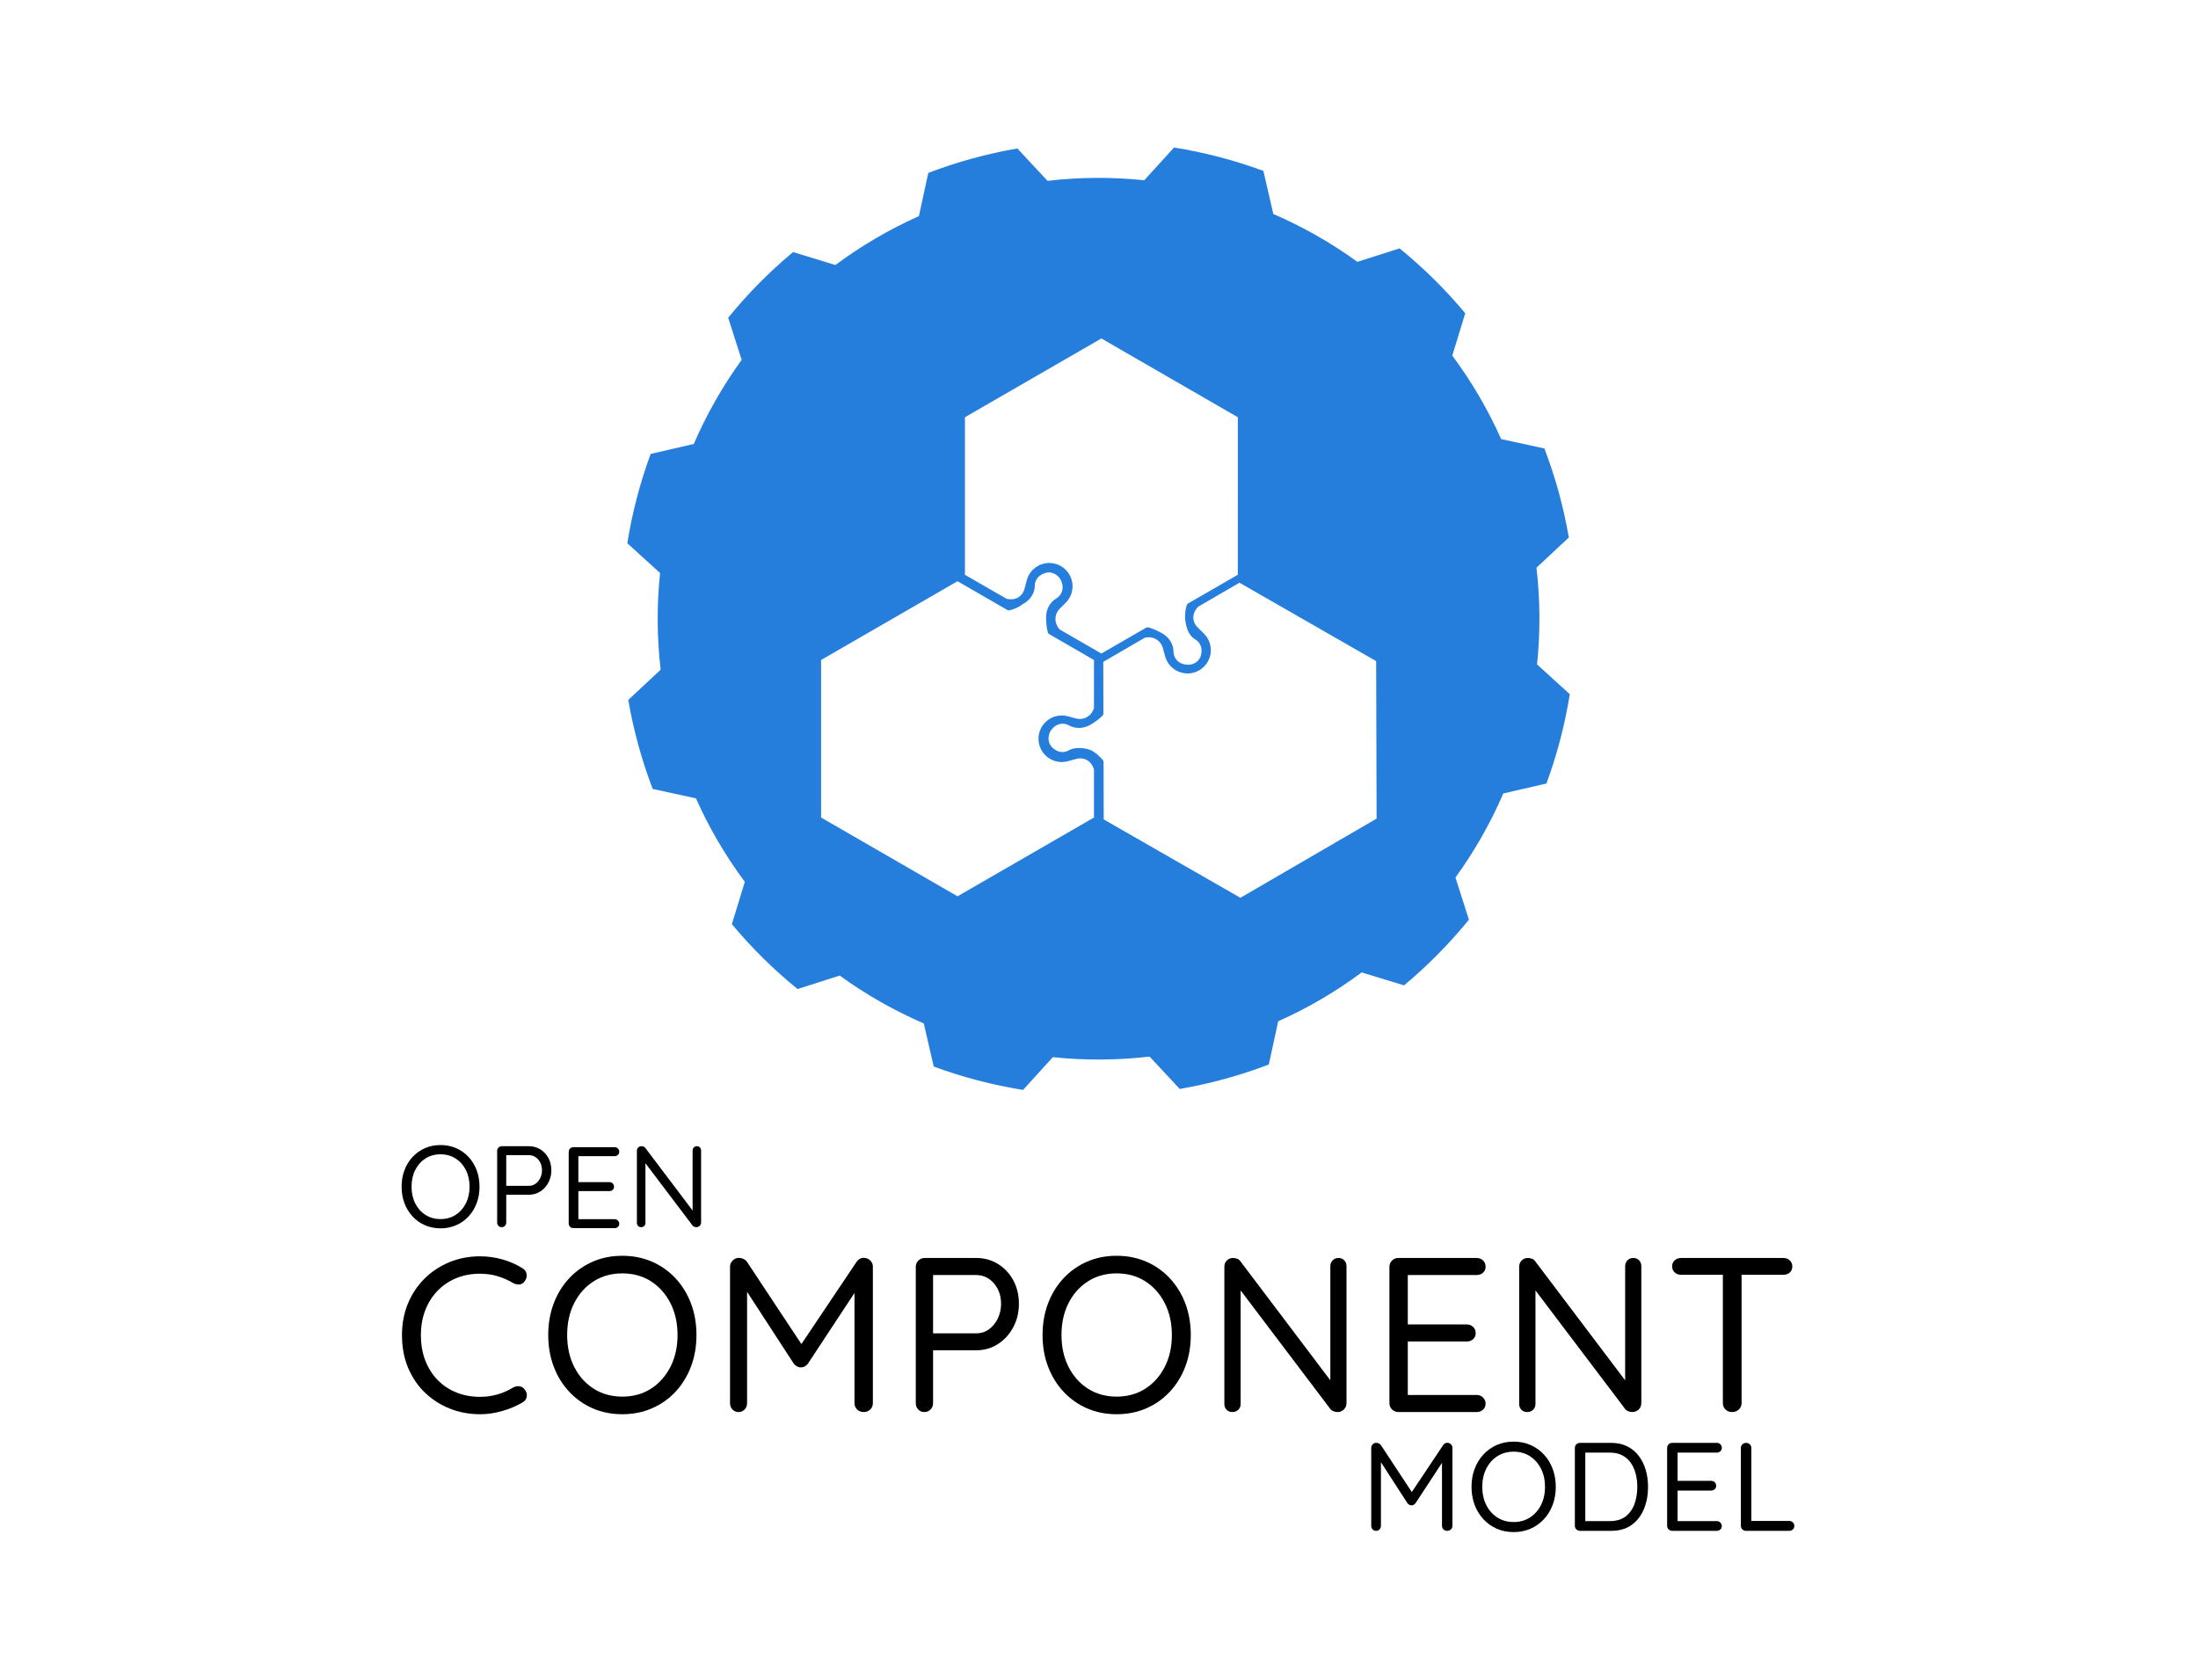
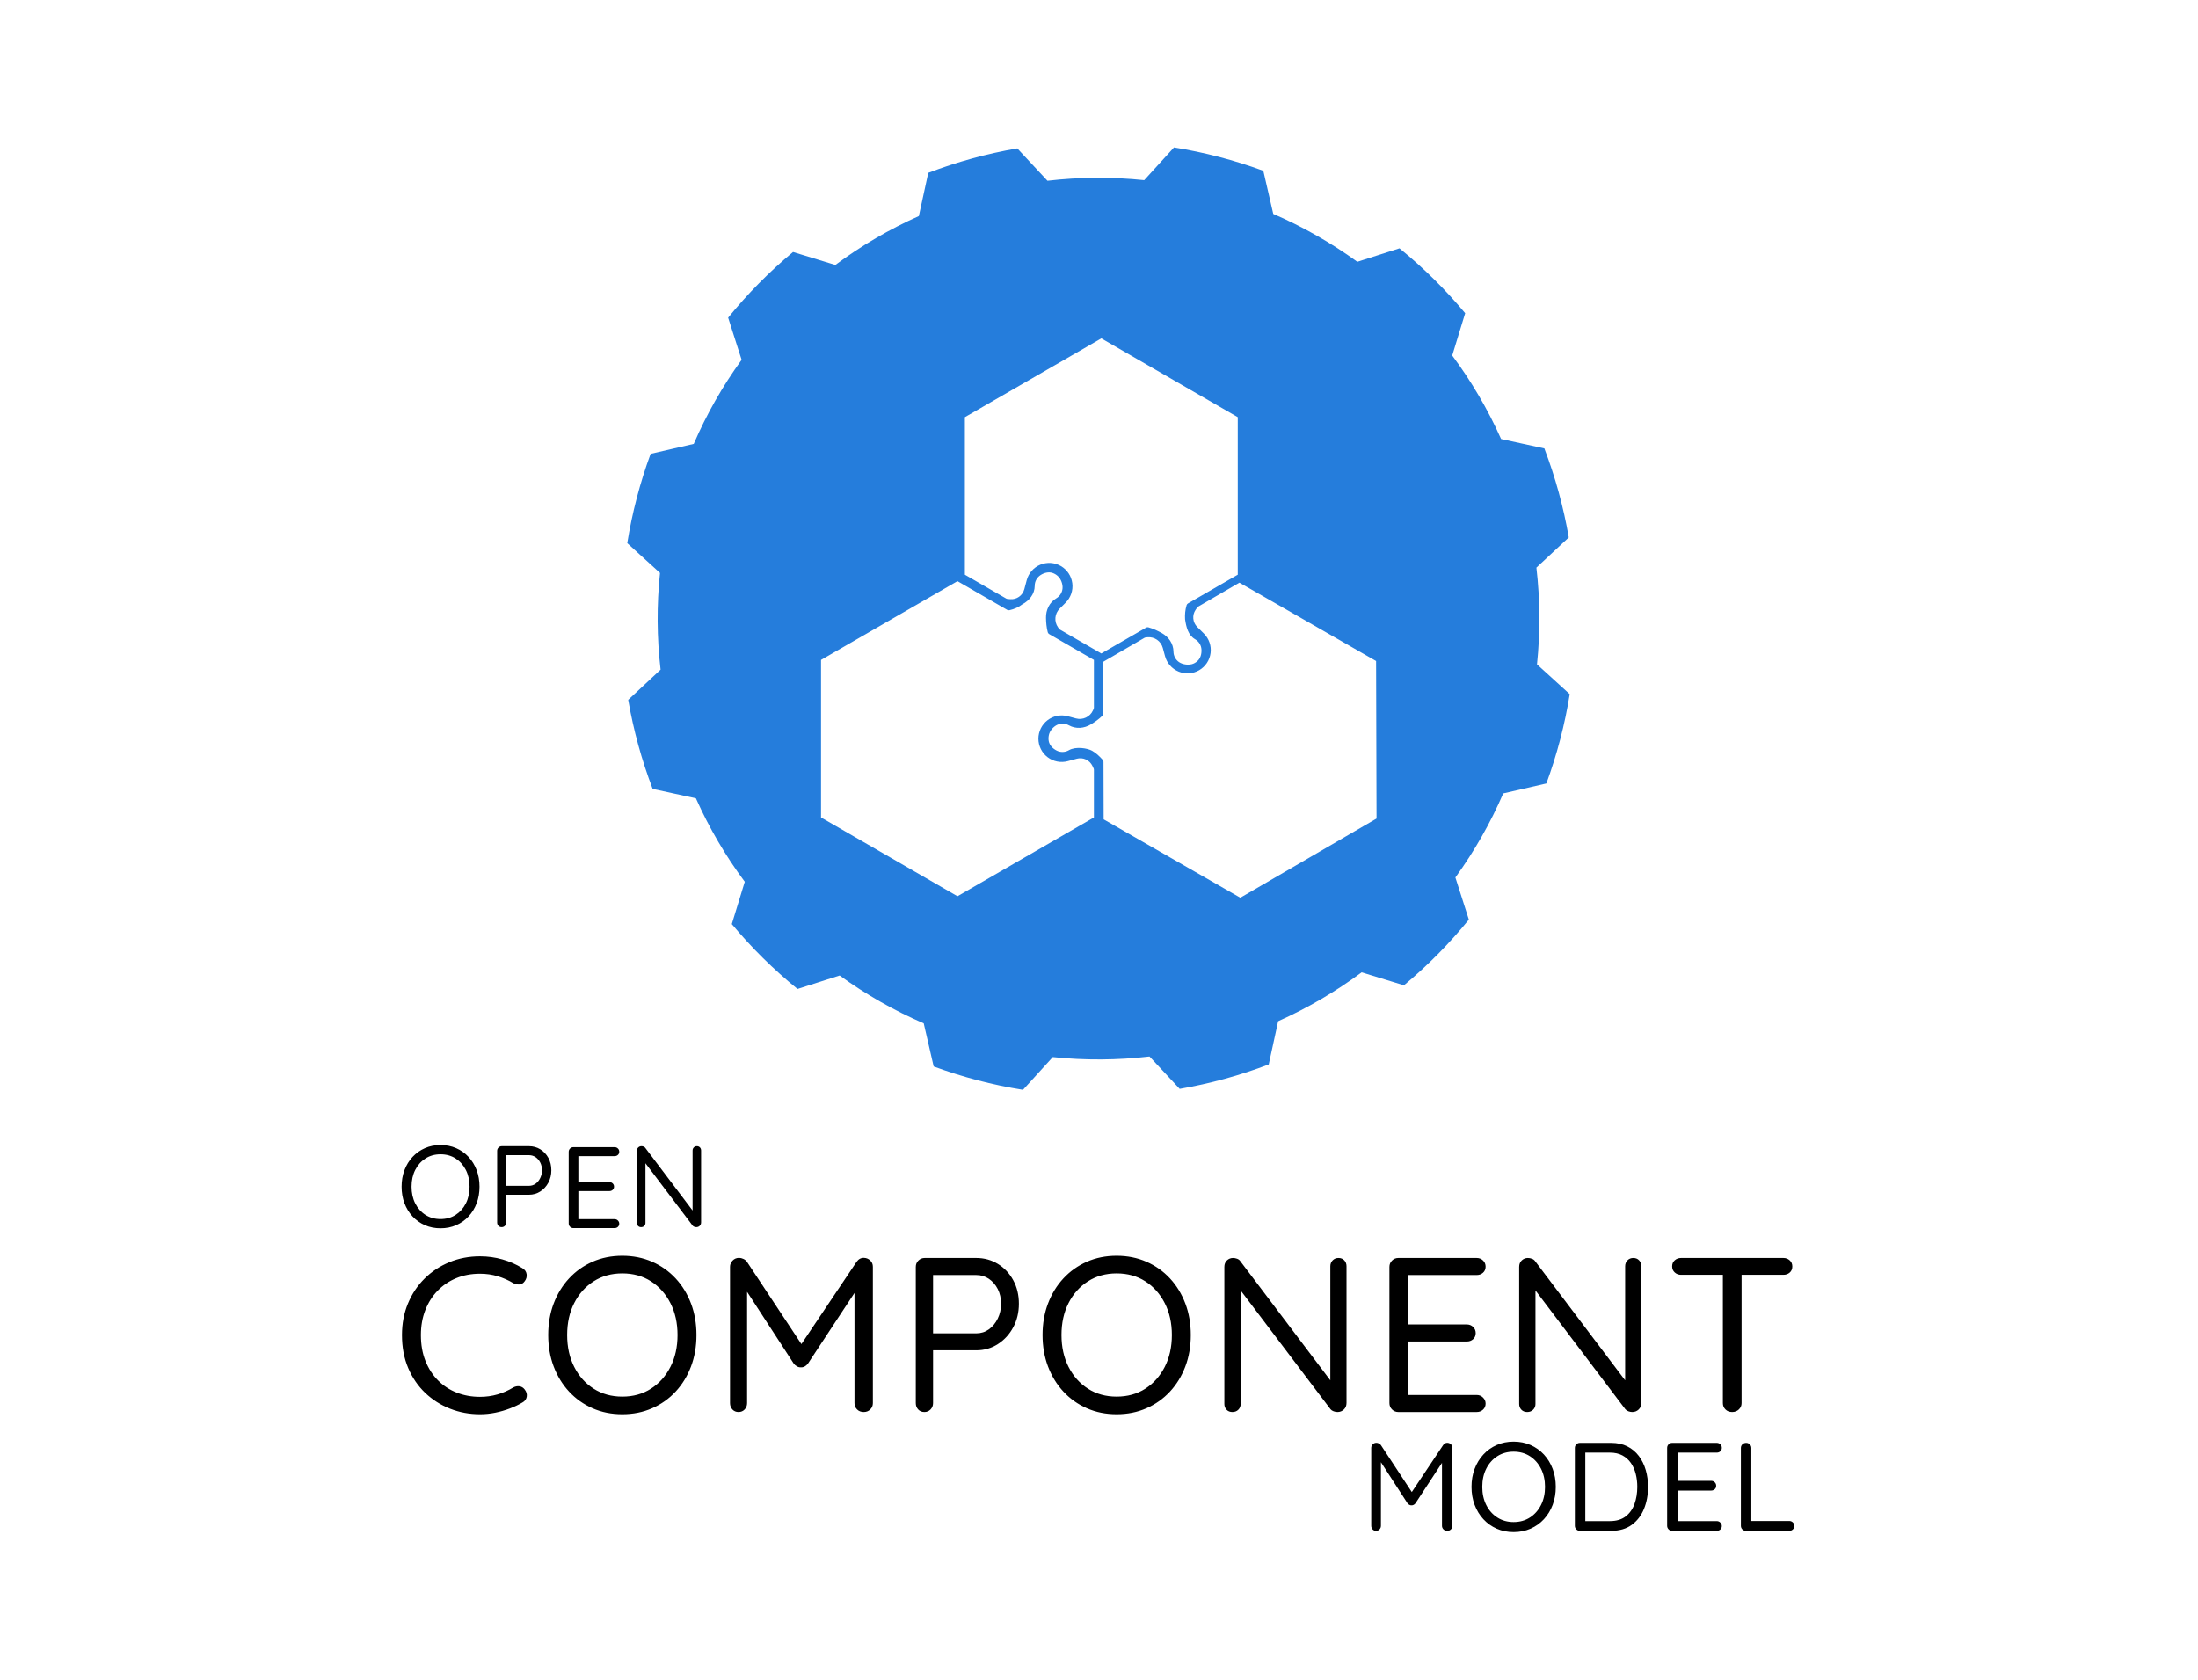
- <svg xmlns="http://www.w3.org/2000/svg" width="100%" height="100%" viewBox="0 0 2244 1715" version="1.1" xml:space="preserve" style="fill-rule:evenodd;clip-rule:evenodd;stroke-linejoin:round;stroke-miterlimit:2;">
-   <g transform="matrix(1,0,0,1,-15497,-3901)">
-     <g transform="matrix(1,0,0,1,6029,1960.128)">
-       <g id="stacked-transparent-no-shadow" transform="matrix(1,0,0,1,9475.986,-4385.174)">
-         <rect x="-7.986" y="6326.045" width="2243.083" height="1714.924" style="fill:none;" />
-         <g id="Open-Component-Model">
-           <g id="Model" transform="matrix(0.625012,0,0,0.675228,1360.72,7527.602)">
-             <path d="M65.802,431.527L65.802,527.608C65.802,529.762 65.052,531.583 63.554,533.071C62.055,534.559 60.147,535.303 57.831,535.303C55.515,535.303 53.625,534.559 52.16,533.071C50.695,531.583 49.963,529.762 49.963,527.608L49.963,409.903C49.963,407.877 50.763,406.088 52.364,404.536C53.965,402.984 55.958,402.208 58.342,402.208C59.636,402.208 60.982,402.509 62.378,403.111C63.775,403.713 64.882,404.552 65.699,405.628L116.237,476.637L167.475,405.628C169.314,403.222 171.63,402.082 174.423,402.208C176.603,402.272 178.511,403.016 180.146,404.441C181.781,405.866 182.598,407.687 182.598,409.903L182.598,527.608C182.598,529.762 181.798,531.583 180.197,533.071C178.596,534.559 176.569,535.303 174.117,535.303C171.596,535.303 169.536,534.559 167.935,533.071C166.334,531.583 165.533,529.762 165.533,527.608L165.533,432.504L122.309,493.503C121.56,494.453 120.606,495.245 119.448,495.878C118.29,496.512 117.064,496.797 115.77,496.733C114.543,496.797 113.317,496.512 112.091,495.878C110.865,495.245 109.877,494.453 109.128,493.503L65.802,431.527Z" style="fill-rule:nonzero;" />
-             <path d="M351.407,468.803C351.407,478.62 349.721,487.677 346.349,495.973C342.976,504.27 338.208,511.506 332.043,517.681C325.878,523.856 318.588,528.653 310.175,532.073C301.762,535.493 292.549,537.203 282.534,537.203C272.52,537.203 263.324,535.493 254.945,532.073C246.566,528.653 239.293,523.856 233.128,517.681C226.963,511.506 222.195,504.27 218.823,495.973C215.45,487.677 213.764,478.62 213.764,468.803C213.764,458.987 215.45,449.93 218.823,441.633C222.195,433.337 226.963,426.101 233.128,419.926C239.293,413.751 246.566,408.953 254.945,405.533C263.324,402.113 272.52,400.403 282.534,400.403C292.549,400.403 301.762,402.113 310.175,405.533C318.588,408.953 325.878,413.751 332.043,419.926C338.208,426.101 342.976,433.337 346.349,441.633C349.721,449.93 351.407,458.987 351.407,468.803ZM333.831,468.803C333.831,458.48 331.634,449.313 327.24,441.301C322.846,433.289 316.817,427.003 309.153,422.443C301.49,417.883 292.617,415.603 282.534,415.603C272.52,415.603 263.664,417.883 255.967,422.443C248.269,427.003 242.24,433.273 237.88,441.253C233.52,449.233 231.34,458.417 231.34,468.803C231.34,479.127 233.52,488.294 237.88,496.306C242.24,504.318 248.269,510.603 255.967,515.163C263.664,519.723 272.52,522.003 282.534,522.003C292.617,522.003 301.49,519.723 309.153,515.163C316.817,510.603 322.846,504.318 327.24,496.306C331.634,488.294 333.831,479.127 333.831,468.803Z" style="fill-rule:nonzero;" />
-             <path d="M441.84,402.303C451.854,402.303 460.642,404.061 468.203,407.576C475.765,411.091 482.066,415.952 487.107,422.158C492.148,428.365 495.912,435.474 498.399,443.486C500.885,451.498 502.128,459.937 502.128,468.803C502.128,481.027 499.897,492.173 495.435,502.243C490.973,512.313 484.297,520.341 475.407,526.326C466.517,532.311 455.328,535.303 441.84,535.303L390.85,535.303C388.534,535.303 386.575,534.559 384.974,533.071C383.373,531.583 382.573,529.762 382.573,527.608L382.573,409.998C382.573,407.845 383.373,406.024 384.974,404.536C386.575,403.048 388.534,402.303 390.85,402.303L441.84,402.303ZM399.638,417.028L399.638,520.578L439.796,520.578C450.355,520.578 458.922,518.235 465.495,513.548C472.069,508.862 476.889,502.592 479.954,494.738C483.02,486.885 484.553,478.24 484.553,468.803C484.553,461.963 483.701,455.424 481.998,449.186C480.295,442.948 477.638,437.422 474.028,432.608C470.417,427.795 465.785,423.995 460.131,421.208C454.477,418.422 447.698,417.028 439.796,417.028L399.638,417.028Z" style="fill-rule:nonzero;" />
-             <path d="M550.359,520.578L614.327,520.578C616.643,520.578 618.602,521.323 620.202,522.811C621.803,524.299 622.604,526.025 622.604,527.988C622.604,530.142 621.803,531.899 620.202,533.261C618.602,534.623 616.643,535.303 614.327,535.303L541.572,535.303C539.255,535.303 537.297,534.559 535.696,533.071C534.095,531.583 533.295,529.762 533.295,527.608L533.295,409.998C533.295,407.845 534.095,406.024 535.696,404.536C537.297,403.048 539.255,402.303 541.572,402.303L614.327,402.303C616.643,402.303 618.602,403.016 620.202,404.441C621.803,405.866 622.604,407.655 622.604,409.808C622.604,411.962 621.803,413.703 620.202,415.033C618.602,416.363 616.643,417.028 614.327,417.028L550.359,417.028L550.359,459.683L605.13,459.683C607.446,459.683 609.405,460.396 611.006,461.821C612.607,463.246 613.407,465.035 613.407,467.188C613.407,469.342 612.607,471.083 611.006,472.413C609.405,473.743 607.446,474.408 605.13,474.408L550.359,474.408L550.359,520.578Z" style="fill-rule:nonzero;" />
-             <path d="M670.835,520.388L732.758,520.388C735.075,520.388 737.033,521.101 738.634,522.526C740.235,523.951 741.035,525.74 741.035,527.893C741.035,530.047 740.235,531.82 738.634,533.213C737.033,534.607 735.075,535.303 732.758,535.303L662.047,535.303C659.663,535.303 657.687,534.559 656.12,533.071C654.553,531.583 653.77,529.762 653.77,527.608L653.77,409.998C653.77,407.845 654.587,406.024 656.222,404.536C657.857,403.048 659.935,402.303 662.456,402.303C664.704,402.303 666.662,403.048 668.331,404.536C670,406.024 670.835,407.845 670.835,409.998L670.835,520.388Z" style="fill-rule:nonzero;" />
-           </g>
-           <g id="Component" transform="matrix(1.182628,0,0,1.182628,354.3547,7134.689)">
-             <path d="M144.466,411.043C146.619,412.247 147.87,413.973 148.218,416.221C148.567,418.469 147.981,420.575 146.461,422.538C145.321,424.122 143.864,424.993 142.091,425.151C140.317,425.309 138.544,424.945 136.771,424.058C132.591,421.525 128.094,419.53 123.281,418.073C118.467,416.617 113.369,415.888 107.986,415.888C100.512,415.888 93.672,417.171 87.466,419.736C81.259,422.301 75.876,425.943 71.316,430.661C66.756,435.379 63.225,440.968 60.723,447.428C58.222,453.888 56.971,461.013 56.971,468.803C56.971,477.163 58.285,484.637 60.913,491.223C63.542,497.81 67.167,503.415 71.791,508.038C76.414,512.662 81.813,516.177 87.988,518.583C94.163,520.99 100.829,522.193 107.986,522.193C113.242,522.193 118.277,521.497 123.091,520.103C127.904,518.71 132.432,516.715 136.676,514.118C138.449,513.168 140.238,512.82 142.043,513.073C143.848,513.327 145.352,514.245 146.556,515.828C148.139,517.855 148.725,519.961 148.313,522.146C147.902,524.331 146.682,525.962 144.656,527.038C141.489,528.938 137.879,530.664 133.826,532.216C129.772,533.768 125.561,534.987 121.191,535.873C116.821,536.76 112.419,537.203 107.986,537.203C98.866,537.203 90.268,535.62 82.193,532.453C74.118,529.287 66.962,524.743 60.723,518.821C54.485,512.899 49.577,505.727 45.998,497.303C42.42,488.88 40.631,479.38 40.631,468.803C40.631,458.987 42.341,449.946 45.761,441.681C49.181,433.416 53.947,426.243 60.058,420.163C66.17,414.083 73.311,409.349 81.481,405.961C89.651,402.573 98.486,400.878 107.986,400.878C114.636,400.878 121.08,401.765 127.318,403.538C133.557,405.312 139.272,407.813 144.466,411.043Z" style="fill-rule:nonzero;" />
-             <path d="M294.851,468.803C294.851,478.62 293.283,487.677 290.148,495.973C287.013,504.27 282.58,511.506 276.848,517.681C271.117,523.856 264.34,528.653 256.518,532.073C248.697,535.493 240.131,537.203 230.821,537.203C221.511,537.203 212.961,535.493 205.171,532.073C197.381,528.653 190.62,523.856 184.888,517.681C179.157,511.506 174.723,504.27 171.588,495.973C168.453,487.677 166.886,478.62 166.886,468.803C166.886,458.987 168.453,449.93 171.588,441.633C174.723,433.337 179.157,426.101 184.888,419.926C190.62,413.751 197.381,408.953 205.171,405.533C212.961,402.113 221.511,400.403 230.821,400.403C240.131,400.403 248.697,402.113 256.518,405.533C264.34,408.953 271.117,413.751 276.848,419.926C282.58,426.101 287.013,433.337 290.148,441.633C293.283,449.93 294.851,458.987 294.851,468.803ZM278.511,468.803C278.511,458.48 276.468,449.313 272.383,441.301C268.298,433.289 262.693,427.003 255.568,422.443C248.443,417.883 240.194,415.603 230.821,415.603C221.511,415.603 213.277,417.883 206.121,422.443C198.964,427.003 193.359,433.273 189.306,441.253C185.252,449.233 183.226,458.417 183.226,468.803C183.226,479.127 185.252,488.294 189.306,496.306C193.359,504.318 198.964,510.603 206.121,515.163C213.277,519.723 221.511,522.003 230.821,522.003C240.194,522.003 248.443,519.723 255.568,515.163C262.693,510.603 268.298,504.318 272.383,496.306C276.468,488.294 278.511,479.127 278.511,468.803Z" style="fill-rule:nonzero;" />
-             <path d="M338.551,431.527L338.551,527.608C338.551,529.762 337.854,531.583 336.461,533.071C335.067,534.559 333.294,535.303 331.141,535.303C328.987,535.303 327.23,534.559 325.868,533.071C324.507,531.583 323.826,529.762 323.826,527.608L323.826,409.903C323.826,407.877 324.57,406.088 326.058,404.536C327.547,402.984 329.399,402.208 331.616,402.208C332.819,402.208 334.07,402.509 335.368,403.111C336.667,403.713 337.696,404.552 338.456,405.628L385.44,476.637L433.076,405.628C434.786,403.222 436.939,402.082 439.536,402.208C441.562,402.272 443.336,403.016 444.856,404.441C446.376,405.866 447.136,407.687 447.136,409.903L447.136,527.608C447.136,529.762 446.392,531.583 444.903,533.071C443.415,534.559 441.531,535.303 439.251,535.303C436.907,535.303 434.992,534.559 433.503,533.071C432.015,531.583 431.271,529.762 431.271,527.608L431.271,432.504L391.086,493.503C390.389,494.453 389.502,495.245 388.426,495.878C387.349,496.512 386.209,496.797 385.006,496.733C383.866,496.797 382.726,496.512 381.586,495.878C380.446,495.245 379.527,494.453 378.831,493.503L338.551,431.527Z" style="fill-rule:nonzero;" />
-             <path d="M499.101,482.008L499.101,527.608C499.101,529.762 498.388,531.583 496.963,533.071C495.538,534.559 493.749,535.303 491.596,535.303C489.379,535.303 487.59,534.559 486.228,533.071C484.867,531.583 484.186,529.762 484.186,527.608L484.186,409.998C484.186,407.845 484.93,406.024 486.418,404.536C487.907,403.048 489.727,402.303 491.881,402.303L536.341,402.303C543.244,402.303 549.482,404.013 555.056,407.433C560.629,410.853 565.047,415.54 568.308,421.493C571.57,427.447 573.201,434.223 573.201,441.823C573.201,449.297 571.57,456.073 568.308,462.153C565.047,468.233 560.629,473.063 555.056,476.641C549.482,480.219 543.244,482.008 536.341,482.008L499.101,482.008ZM499.101,417.028L499.101,467.378L536.341,467.378C540.457,467.378 544.115,466.223 547.313,463.911C550.512,461.599 553.061,458.496 554.961,454.601C556.861,450.706 557.811,446.447 557.811,441.823C557.811,437.073 556.861,432.846 554.961,429.141C553.061,425.436 550.512,422.491 547.313,420.306C544.115,418.121 540.457,417.028 536.341,417.028L499.101,417.028Z" style="fill-rule:nonzero;" />
-             <path d="M721.591,468.803C721.591,478.62 720.023,487.677 716.888,495.973C713.753,504.27 709.32,511.506 703.588,517.681C697.857,523.856 691.08,528.653 683.258,532.073C675.437,535.493 666.871,537.203 657.561,537.203C648.251,537.203 639.701,535.493 631.911,532.073C624.121,528.653 617.36,523.856 611.628,517.681C605.897,511.506 601.463,504.27 598.328,495.973C595.193,487.677 593.626,478.62 593.626,468.803C593.626,458.987 595.193,449.93 598.328,441.633C601.463,433.337 605.897,426.101 611.628,419.926C617.36,413.751 624.121,408.953 631.911,405.533C639.701,402.113 648.251,400.403 657.561,400.403C666.871,400.403 675.437,402.113 683.258,405.533C691.08,408.953 697.857,413.751 703.588,419.926C709.32,426.101 713.753,433.337 716.888,441.633C720.023,449.93 721.591,458.987 721.591,468.803ZM705.251,468.803C705.251,458.48 703.208,449.313 699.123,441.301C695.038,433.289 689.433,427.003 682.308,422.443C675.183,417.883 666.934,415.603 657.561,415.603C648.251,415.603 640.017,417.883 632.861,422.443C625.704,427.003 620.099,433.273 616.046,441.253C611.992,449.233 609.966,458.417 609.966,468.803C609.966,479.127 611.992,488.294 616.046,496.306C620.099,504.318 625.704,510.603 632.861,515.163C640.017,519.723 648.251,522.003 657.561,522.003C666.934,522.003 675.183,519.723 682.308,515.163C689.433,510.603 695.038,504.318 699.123,496.306C703.208,488.294 705.251,479.127 705.251,468.803Z" style="fill-rule:nonzero;" />
-             <path d="M764.626,430.317L764.626,528.368C764.626,530.332 763.961,531.978 762.631,533.308C761.301,534.638 759.591,535.303 757.501,535.303C755.411,535.303 753.732,534.638 752.466,533.308C751.199,531.978 750.566,530.332 750.566,528.368L750.566,409.998C750.566,407.655 751.31,405.787 752.798,404.393C754.287,403 756.044,402.303 758.071,402.303C759.211,402.303 760.382,402.525 761.586,402.968C762.789,403.412 763.707,404.108 764.341,405.058L842.051,507.934L842.051,409.428C842.051,407.402 842.716,405.708 844.046,404.346C845.376,402.984 847.054,402.303 849.081,402.303C851.171,402.303 852.849,402.984 854.116,404.346C855.382,405.708 856.016,407.402 856.016,409.428L856.016,527.418C856.016,529.762 855.256,531.662 853.736,533.118C852.216,534.575 850.379,535.303 848.226,535.303C847.149,535.303 846.041,535.098 844.901,534.686C843.761,534.274 842.874,533.688 842.241,532.928L764.626,430.317Z" style="fill-rule:nonzero;" />
-             <path d="M908.931,520.578L968.401,520.578C970.554,520.578 972.375,521.323 973.863,522.811C975.352,524.299 976.096,526.025 976.096,527.988C976.096,530.142 975.352,531.899 973.863,533.261C972.375,534.623 970.554,535.303 968.401,535.303L900.761,535.303C898.607,535.303 896.787,534.559 895.298,533.071C893.81,531.583 893.066,529.762 893.066,527.608L893.066,409.998C893.066,407.845 893.81,406.024 895.298,404.536C896.787,403.048 898.607,402.303 900.761,402.303L968.401,402.303C970.554,402.303 972.375,403.016 973.863,404.441C975.352,405.866 976.096,407.655 976.096,409.808C976.096,411.962 975.352,413.703 973.863,415.033C972.375,416.363 970.554,417.028 968.401,417.028L908.931,417.028L908.931,459.683L959.851,459.683C962.004,459.683 963.825,460.396 965.313,461.821C966.802,463.246 967.546,465.035 967.546,467.188C967.546,469.342 966.802,471.083 965.313,472.413C963.825,473.743 962.004,474.408 959.851,474.408L908.931,474.408L908.931,520.578Z" style="fill-rule:nonzero;" />
-             <path d="M1019.131,430.317L1019.131,528.368C1019.131,530.332 1018.466,531.978 1017.136,533.308C1015.806,534.638 1014.096,535.303 1012.006,535.303C1009.916,535.303 1008.237,534.638 1006.971,533.308C1005.704,531.978 1005.071,530.332 1005.071,528.368L1005.071,409.998C1005.071,407.655 1005.815,405.787 1007.303,404.393C1008.792,403 1010.549,402.303 1012.576,402.303C1013.716,402.303 1014.887,402.525 1016.091,402.968C1017.294,403.412 1018.212,404.108 1018.846,405.058L1096.556,507.934L1096.556,409.428C1096.556,407.402 1097.221,405.708 1098.551,404.346C1099.881,402.984 1101.559,402.303 1103.586,402.303C1105.676,402.303 1107.354,402.984 1108.621,404.346C1109.887,405.708 1110.521,407.402 1110.521,409.428L1110.521,527.418C1110.521,529.762 1109.761,531.662 1108.241,533.118C1106.721,534.575 1104.884,535.303 1102.731,535.303C1101.654,535.303 1100.546,535.098 1099.406,534.686C1098.266,534.274 1097.379,533.688 1096.746,532.928L1019.131,430.317Z" style="fill-rule:nonzero;" />
-             <path d="M1180.916,416.838L1144.816,416.838C1142.662,416.838 1140.842,416.158 1139.353,414.796C1137.865,413.434 1137.121,411.677 1137.121,409.523C1137.121,407.37 1137.865,405.628 1139.353,404.298C1140.842,402.968 1142.662,402.303 1144.816,402.303L1233.166,402.303C1235.319,402.303 1237.14,402.984 1238.628,404.346C1240.117,405.708 1240.861,407.465 1240.861,409.618C1240.861,411.835 1240.117,413.593 1238.628,414.891C1237.14,416.189 1235.319,416.838 1233.166,416.838L1197.066,416.838L1197.066,527.608C1197.066,529.762 1196.29,531.583 1194.738,533.071C1193.187,534.559 1191.239,535.303 1188.896,535.303C1186.552,535.303 1184.637,534.559 1183.148,533.071C1181.66,531.583 1180.916,529.762 1180.916,527.608L1180.916,416.838Z" style="fill-rule:nonzero;" />
-           </g>
-           <g id="Open" transform="matrix(0.608467,0,0,0.621573,377.1881,7246.284)">
-             <path d="M171.536,468.803C171.536,478.62 169.935,487.677 166.733,495.973C163.53,504.27 159.001,511.506 153.146,517.681C147.291,523.856 140.368,528.653 132.378,532.073C124.388,535.493 115.638,537.203 106.127,537.203C96.617,537.203 87.882,535.493 79.925,532.073C71.967,528.653 65.06,523.856 59.205,517.681C53.35,511.506 48.821,504.27 45.619,495.973C42.416,487.677 40.815,478.62 40.815,468.803C40.815,458.987 42.416,449.93 45.619,441.633C48.821,433.337 53.35,426.101 59.205,419.926C65.06,413.751 71.967,408.953 79.925,405.533C87.882,402.113 96.617,400.403 106.127,400.403C115.638,400.403 124.388,402.113 132.378,405.533C140.368,408.953 147.291,413.751 153.146,419.926C159.001,426.101 163.53,433.337 166.733,441.633C169.935,449.93 171.536,458.987 171.536,468.803ZM154.844,468.803C154.844,458.48 152.758,449.313 148.585,441.301C144.412,433.289 138.686,427.003 131.408,422.443C124.129,417.883 115.702,415.603 106.127,415.603C96.617,415.603 88.206,417.883 80.895,422.443C73.584,427.003 67.859,433.273 63.718,441.253C59.577,449.233 57.507,458.417 57.507,468.803C57.507,479.127 59.577,488.294 63.718,496.306C67.859,504.318 73.584,510.603 80.895,515.163C88.206,519.723 96.617,522.003 106.127,522.003C115.702,522.003 124.129,519.723 131.408,515.163C138.686,510.603 144.412,504.318 148.585,496.306C152.758,488.294 154.844,479.127 154.844,468.803Z" style="fill-rule:nonzero;" />
-             <path d="M216.372,482.008L216.372,527.608C216.372,529.762 215.644,531.583 214.188,533.071C212.733,534.559 210.905,535.303 208.705,535.303C206.441,535.303 204.613,534.559 203.222,533.071C201.831,531.583 201.135,529.762 201.135,527.608L201.135,409.998C201.135,407.845 201.896,406.024 203.416,404.536C204.936,403.048 206.797,402.303 208.996,402.303L254.414,402.303C261.466,402.303 267.839,404.013 273.532,407.433C279.225,410.853 283.738,415.54 287.07,421.493C290.402,427.447 292.068,434.223 292.068,441.823C292.068,449.297 290.402,456.073 287.07,462.153C283.738,468.233 279.225,473.063 273.532,476.641C267.839,480.219 261.466,482.008 254.414,482.008L216.372,482.008ZM216.372,417.028L216.372,467.378L254.414,467.378C258.619,467.378 262.356,466.223 265.623,463.911C268.89,461.599 271.494,458.496 273.435,454.601C275.376,450.706 276.346,446.447 276.346,441.823C276.346,437.073 275.376,432.846 273.435,429.141C271.494,425.436 268.89,422.491 265.623,420.306C262.356,418.121 258.619,417.028 254.414,417.028L216.372,417.028Z" style="fill-rule:nonzero;" />
-             <g transform="matrix(1,0,0,1,0,1.608821)">
-               <path d="M337.389,520.578L398.14,520.578C400.339,520.578 402.199,521.323 403.72,522.811C405.24,524.299 406,526.025 406,527.988C406,530.142 405.24,531.899 403.72,533.261C402.199,534.623 400.339,535.303 398.14,535.303L329.043,535.303C326.843,535.303 324.983,534.559 323.462,533.071C321.942,531.583 321.182,529.762 321.182,527.608L321.182,409.998C321.182,407.845 321.942,406.024 323.462,404.536C324.983,403.048 326.843,402.303 329.043,402.303L398.14,402.303C400.339,402.303 402.199,403.016 403.72,404.441C405.24,405.866 406,407.655 406,409.808C406,411.962 405.24,413.703 403.72,415.033C402.199,416.363 400.339,417.028 398.14,417.028L337.389,417.028L337.389,459.683L389.405,459.683C391.605,459.683 393.465,460.396 394.986,461.821C396.506,463.246 397.266,465.035 397.266,467.188C397.266,469.342 396.506,471.083 394.986,472.413C393.465,473.743 391.605,474.408 389.405,474.408L337.389,474.408L337.389,520.578Z" style="fill-rule:nonzero;" />
-             </g>
-             <path d="M449.962,430.317L449.962,528.368C449.962,530.332 449.283,531.978 447.924,533.308C446.566,534.638 444.819,535.303 442.684,535.303C440.549,535.303 438.834,534.638 437.54,533.308C436.246,531.978 435.599,530.332 435.599,528.368L435.599,409.998C435.599,407.655 436.36,405.787 437.88,404.393C439.4,403 441.196,402.303 443.266,402.303C444.431,402.303 445.628,402.525 446.857,402.968C448.086,403.412 449.024,404.108 449.671,405.058L529.055,507.934L529.055,409.428C529.055,407.402 529.734,405.708 531.093,404.346C532.452,402.984 534.166,402.303 536.237,402.303C538.372,402.303 540.086,402.984 541.38,404.346C542.674,405.708 543.321,407.402 543.321,409.428L543.321,527.418C543.321,529.762 542.545,531.662 540.992,533.118C539.439,534.575 537.563,535.303 535.363,535.303C534.263,535.303 533.131,535.098 531.966,534.686C530.802,534.274 529.896,533.688 529.249,532.928L449.962,430.317Z" style="fill-rule:nonzero;" />
-           </g>
-         </g>
-         <g id="Outer-Cog" transform="matrix(4.29045,1.121781,-1.121781,4.29045,-1387.384,3451.762)">
-           <g id="Image">
-             <path id="Outer-Cog1" d="M756.223,512.868L760.948,521.894C768.309,523.021 775.523,524.954 782.461,527.659L791.066,522.204L791.069,522.204C797.533,525.143 803.697,528.702 809.474,532.83L809.475,532.833L809.054,543.012C814.865,547.668 820.147,552.949 824.802,558.761L834.982,558.34L834.985,558.341C839.113,564.118 842.672,570.282 845.611,576.746L845.611,576.749L840.156,585.354C842.861,592.292 844.794,599.506 845.921,606.867L854.947,611.592L854.949,611.595C855.635,618.662 855.635,625.779 854.949,632.847L854.947,632.849L845.921,637.574C844.794,644.935 842.861,652.149 840.156,659.087L845.611,667.692L845.611,667.696C842.672,674.159 839.113,680.323 834.985,686.1L834.982,686.102L824.802,685.681C820.147,691.492 814.865,696.773 809.054,701.429L809.475,711.608L809.474,711.611C803.697,715.74 797.533,719.298 791.069,722.237L791.066,722.237L782.461,716.783C775.523,719.487 768.309,721.421 760.948,722.547L756.223,731.573L756.22,731.575C749.153,732.262 742.036,732.262 734.968,731.575L734.966,731.573L730.24,722.547C722.88,721.421 715.666,719.487 708.728,716.783L700.123,722.237L700.119,722.237C693.656,719.298 687.492,715.74 681.715,711.611L681.713,711.608L682.134,701.429C676.323,696.773 671.042,691.492 666.386,685.681L656.206,686.102L656.204,686.1C652.075,680.323 648.516,674.159 645.578,667.696L645.578,667.692L651.032,659.087C648.327,652.149 646.394,644.935 645.268,637.574L636.242,632.849L636.24,632.847C635.553,625.779 635.553,618.662 636.24,611.595L636.242,611.592L645.268,606.867C646.394,599.506 648.327,592.292 651.032,585.354L645.578,576.749L645.578,576.746C648.516,570.282 652.075,564.118 656.204,558.341L656.206,558.34L666.386,558.761C671.042,552.949 676.323,547.668 682.134,543.012L681.713,532.833L681.715,532.83C687.492,528.702 693.656,525.143 700.119,522.204L700.123,522.204L708.728,527.659C715.666,524.954 722.88,523.021 730.24,521.894L734.966,512.868L734.968,512.866C742.036,512.18 749.153,512.18 756.22,512.866L756.223,512.868ZM735.086,628.21C734.505,627.181 734.138,626.09 733.858,625.104C733.366,623.38 733.7,621.471 735.005,620.16C735.681,619.481 735.987,618.515 735.823,617.57C735.66,616.626 734.952,615.604 734.114,615.139C733.684,614.901 733.219,614.753 732.709,614.716C731.725,614.646 730.818,615.168 730.151,615.895C729.485,616.622 729.229,617.635 729.471,618.591L729.484,618.649C729.939,620.45 729.143,622.232 727.789,623.471C727.155,624.301 726.314,624.991 725.257,625.535C725.105,625.613 724.929,625.631 724.764,625.585L712.003,622.083L686.2,647.574L695.375,682.665L730.352,692.265L756.155,666.774L753.38,656.161C753.351,656.05 753.298,655.947 753.224,655.859L752.834,655.392C751.871,654.24 750.221,653.944 748.918,654.688L747.047,655.757C745.599,656.583 743.849,656.689 742.313,656.043C740.776,655.397 739.628,654.072 739.206,652.459L739.205,652.458C738.784,650.845 739.137,649.129 740.16,647.813C741.183,646.497 742.76,645.733 744.426,645.744L746.392,645.758C748.016,645.769 749.413,644.61 749.7,643.011L749.777,642.587C749.791,642.506 749.788,642.423 749.767,642.344L746.98,631.683L735.499,628.531C735.324,628.483 735.176,628.368 735.086,628.21ZM757.205,621.25C758.387,621.261 759.515,621.489 760.51,621.739C762.248,622.176 763.734,623.419 764.218,625.205C764.468,626.13 765.151,626.878 766.051,627.208C766.951,627.539 768.169,627.402 769.011,626.943C769.457,626.7 769.8,626.349 770.08,625.938C770.635,625.123 770.634,624.074 770.338,623.134C770.042,622.193 769.292,621.465 768.344,621.196C768.343,621.194 768.309,621.185 768.301,621.183C766.515,620.676 765.619,618.991 764.908,617.306C764.597,616.329 764.386,615.263 764.437,614.077C764.445,613.905 764.518,613.743 764.64,613.622L774.053,604.323L764.879,569.231L729.901,559.632L704.099,585.123L713.274,620.214L723.852,623.117C723.963,623.148 724.079,623.153 724.192,623.133L724.792,623.029C726.27,622.771 727.352,621.491 727.359,619.989L727.369,617.835C727.377,616.168 728.16,614.6 729.488,613.592C730.816,612.584 732.538,612.252 734.145,612.693L734.147,612.694C735.754,613.135 737.064,614.299 737.692,615.842C738.32,617.386 738.194,619.134 737.35,620.572L736.356,622.267C735.534,623.668 735.84,625.458 737.081,626.506L737.41,626.784C737.472,626.837 737.546,626.876 737.625,626.897L748.251,629.814L756.721,621.447C756.85,621.32 757.024,621.249 757.205,621.25ZM752.131,643.589C751.533,644.609 750.774,645.474 750.063,646.212C748.819,647.503 747.001,648.173 745.212,647.704C744.284,647.461 743.296,647.682 742.561,648.298C741.827,648.914 741.278,650.04 741.319,650.998C741.34,651.498 741.438,651.975 741.659,652.425C742.093,653.31 743,653.833 743.963,654.044C744.926,654.255 745.931,653.967 746.636,653.278L746.676,653.238C748.004,651.941 750.738,651.721 751.866,652.023C752.857,652.288 753.775,652.777 754.765,653.435C754.904,653.528 755.005,653.669 755.048,653.831L758.432,666.626L793.437,676.126L819.166,650.561L809.891,615.496L774.887,605.996L767.105,613.728C767.024,613.809 766.961,613.907 766.922,614.015L766.714,614.587C766.202,615.998 766.775,617.573 768.074,618.326L769.937,619.407C771.38,620.243 772.35,621.703 772.564,623.356C772.777,625.009 772.209,626.668 771.026,627.843L771.025,627.844C769.843,629.019 768.182,629.576 766.53,629.353C764.879,629.129 763.425,628.15 762.598,626.703L761.622,624.997C760.815,623.587 759.111,622.962 757.584,623.517L757.179,623.664C757.102,623.692 757.032,623.736 756.974,623.794L749.157,631.561L752.201,643.071C752.247,643.246 752.222,643.432 752.131,643.589Z" style="fill:rgb(37,125,220);" />
-           </g>
-         </g>
-       </g>
-     </g>
-   </g>
+ <svg xmlns="http://www.w3.org/2000/svg" xml:space="preserve" style="fill-rule:evenodd;clip-rule:evenodd;stroke-linejoin:round;stroke-miterlimit:2" viewBox="0 0 2244 1715">
+   <path d="M-7.986 6326.045h2243.083v1714.924H-7.986z" style="fill:none" transform="translate(7.986 -6326.045)" />
+   <path d="M65.802 431.527v96.081q0 3.231-2.248 5.463t-5.723 2.232-5.671-2.232-2.197-5.463V409.903q0-3.039 2.401-5.367 2.402-2.328 5.978-2.328 1.941 0 4.036.903 2.096.903 3.321 2.517l50.538 71.009 51.238-71.009q2.758-3.609 6.948-3.42 3.27.096 5.723 2.233t2.452 5.462v117.705q0 3.231-2.401 5.463-2.402 2.232-6.08 2.232-3.781 0-6.182-2.232t-2.402-5.463v-95.104l-43.224 60.999q-1.124 1.425-2.861 2.375a6.8 6.8 0 0 1-3.678.855q-1.84.096-3.679-.855-1.84-.95-2.963-2.375zm285.605 37.276q0 14.726-5.058 27.17-5.059 12.446-14.306 21.708t-21.868 14.392q-12.619 5.13-27.641 5.13-15.02 0-27.589-5.13t-21.817-14.392-14.305-21.708q-5.06-12.444-5.059-27.17 0-14.724 5.059-27.17 5.058-12.444 14.305-21.707t21.817-14.393q12.568-5.13 27.589-5.13 15.022 0 27.641 5.13 12.62 5.13 21.868 14.393t14.306 21.707q5.058 12.446 5.058 27.17m-17.576 0q0-15.484-6.591-27.502t-18.087-18.858-26.619-6.84q-15.021 0-26.567 6.84-11.547 6.84-18.087 18.81t-6.54 27.55q0 15.486 6.54 27.503t18.087 18.857 26.567 6.84q15.125 0 26.619-6.84 11.496-6.84 18.087-18.857t6.591-27.503m108.009-66.5q15.021 0 26.363 5.273 11.343 5.273 18.904 14.582t11.292 21.328q3.729 12.018 3.729 25.317 0 18.336-6.693 33.44-6.693 15.105-20.028 24.083t-33.567 8.977h-50.99q-3.474 0-5.876-2.232-2.401-2.232-2.401-5.463v-117.61q0-3.23 2.401-5.462 2.402-2.233 5.876-2.233zm-42.202 14.725v103.55h40.158q15.839 0 25.699-7.03 9.861-7.029 14.459-18.81 4.599-11.78 4.599-25.935 0-10.26-2.555-19.617t-7.97-16.578-13.897-11.4-20.335-4.18zm150.721 103.55h63.968q3.475 0 5.875 2.233 2.402 2.232 2.402 5.177 0 3.23-2.402 5.273-2.4 2.043-5.875 2.042h-72.755q-3.475 0-5.876-2.232t-2.401-5.463v-117.61q0-3.23 2.401-5.462 2.401-2.233 5.876-2.233h72.755q3.475 0 5.875 2.138 2.402 2.137 2.402 5.367t-2.402 5.225q-2.4 1.995-5.875 1.995h-63.968v42.655h54.771q3.474 0 5.876 2.138 2.401 2.137 2.401 5.367t-2.401 5.225-5.876 1.995h-54.771zm120.476-.19h61.923q3.475 0 5.876 2.138t2.401 5.367-2.401 5.32-5.876 2.09h-70.711q-3.576 0-5.927-2.232t-2.35-5.463v-117.61q0-3.23 2.452-5.462 2.452-2.233 6.234-2.233 3.372 0 5.875 2.233t2.504 5.462z" style="fill-rule:nonzero" transform="matrix(.62501 0 0 .67523 1368.705 1201.557)" />
+   <path d="M144.466 411.043q3.23 1.806 3.752 5.178.523 3.372-1.757 6.317-1.71 2.376-4.37 2.613t-5.32-1.093q-6.27-3.8-13.49-5.985-7.22-2.184-15.295-2.185-11.211 0-20.52 3.848-9.31 3.848-16.15 10.925t-10.593 16.767q-3.752 9.69-3.752 21.375 0 12.54 3.942 22.42t10.878 16.815q6.935 6.936 16.197 10.545t19.998 3.61q7.884 0 15.105-2.09a55.4 55.4 0 0 0 13.585-5.985q2.66-1.425 5.367-1.045t4.513 2.755q2.375 3.04 1.757 6.318-.617 3.278-3.657 4.892-4.75 2.85-10.83 5.178a79.4 79.4 0 0 1-12.635 3.657 66.2 66.2 0 0 1-13.205 1.33q-13.68 0-25.793-4.75-12.112-4.749-21.47-13.632t-14.725-21.518-5.367-28.5q0-14.724 5.13-27.122t14.297-21.518q9.168-9.12 21.423-14.202t26.505-5.083q9.975 0 19.332 2.66t17.148 7.505m150.385 57.76q0 14.726-4.703 27.17-4.702 12.446-13.3 21.708-8.597 9.262-20.33 14.392t-25.697 5.13q-13.965 0-25.65-5.13t-20.283-14.392-13.3-21.708q-4.702-12.444-4.702-27.17 0-14.724 4.702-27.17 4.703-12.444 13.3-21.707t20.283-14.393 25.65-5.13 25.697 5.13 20.33 14.393 13.3 21.707q4.703 12.446 4.703 27.17m-16.34 0q0-15.484-6.128-27.502-6.127-12.018-16.815-18.858-10.687-6.84-24.747-6.84-13.966 0-24.7 6.84-10.736 6.84-16.815 18.81t-6.08 27.55q0 15.486 6.08 27.503t16.815 18.857 24.7 6.84q14.06 0 24.747-6.84t16.815-18.857 6.128-27.503m60.04-37.276v96.081q0 3.231-2.09 5.463t-5.32 2.232-5.273-2.232q-2.042-2.232-2.042-5.463V409.903q0-3.039 2.232-5.367t5.558-2.328q1.805 0 3.752.903 1.948.903 3.088 2.517l46.984 71.009 47.636-71.009q2.565-3.609 6.46-3.42 3.04.096 5.32 2.233t2.28 5.462v117.705q0 3.231-2.233 5.463t-5.652 2.232q-3.515 0-5.748-2.232t-2.232-5.463v-95.104l-40.185 60.999a8.8 8.8 0 0 1-2.66 2.375q-1.615.951-3.42.855-1.71.096-3.42-.855-1.71-.95-2.755-2.375zm160.55 50.481v45.6q0 3.231-2.138 5.463t-5.367 2.232q-3.325 0-5.368-2.232-2.042-2.232-2.042-5.463v-117.61q0-3.23 2.232-5.462 2.233-2.233 5.463-2.233h44.46q10.354 0 18.715 5.13 8.36 5.13 13.252 14.06t4.893 20.33q0 11.21-4.893 20.33t-13.252 14.488q-8.36 5.367-18.715 5.367zm0-64.98v50.35h37.24q6.175 0 10.972-3.467 4.798-3.468 7.648-9.31t2.85-12.778q0-7.125-2.85-12.682t-7.648-8.835-10.972-3.278zm222.49 51.775q0 14.726-4.703 27.17-4.702 12.446-13.3 21.708-8.597 9.262-20.33 14.392t-25.697 5.13-25.65-5.13q-11.685-5.13-20.283-14.392-8.597-9.263-13.3-21.708-4.702-12.444-4.702-27.17 0-14.724 4.702-27.17 4.703-12.444 13.3-21.707t20.283-14.393 25.65-5.13 25.697 5.13 20.33 14.393 13.3 21.707q4.703 12.446 4.703 27.17m-16.34 0q0-15.484-6.128-27.502t-16.815-18.858-24.747-6.84q-13.966 0-24.7 6.84-10.736 6.84-16.815 18.81t-6.08 27.55q0 15.486 6.08 27.503t16.815 18.857 24.7 6.84q14.06 0 24.747-6.84 10.688-6.84 16.815-18.857t6.128-27.503m59.375-38.486v98.051q0 2.946-1.995 4.94t-5.13 1.995-5.035-1.995-1.9-4.94v-118.37q0-3.514 2.232-5.605 2.233-2.09 5.273-2.09 1.71 0 3.515.665 1.804.666 2.755 2.09l77.71 102.876v-98.506q0-3.039 1.995-5.082t5.035-2.043q3.135 0 5.035 2.043t1.9 5.082v117.99q0 3.516-2.28 5.7t-5.51 2.185q-1.615 0-3.325-.617-1.71-.618-2.66-1.758zm144.305 90.261h59.47q3.23 0 5.462 2.233 2.233 2.232 2.233 5.177 0 3.23-2.233 5.273t-5.462 2.042h-67.64q-3.23 0-5.463-2.232t-2.232-5.463v-117.61q0-3.23 2.232-5.462 2.233-2.233 5.463-2.233h67.64q3.23 0 5.462 2.138 2.233 2.137 2.233 5.367t-2.233 5.225-5.462 1.995h-59.47v42.655h50.92q3.23 0 5.462 2.138 2.233 2.137 2.233 5.367t-2.233 5.225-5.462 1.995h-50.92zm110.2-90.261v98.051q0 2.946-1.995 4.94t-5.13 1.995-5.035-1.995-1.9-4.94v-118.37q0-3.514 2.232-5.605 2.233-2.09 5.273-2.09 1.71 0 3.515.665 1.804.666 2.755 2.09l77.71 102.876v-98.506q0-3.039 1.995-5.082t5.035-2.043q3.135 0 5.035 2.043t1.9 5.082v117.99q0 3.516-2.28 5.7t-5.51 2.185q-1.615 0-3.325-.617-1.71-.618-2.66-1.758zm161.785-13.479h-36.1q-3.23 0-5.463-2.042-2.232-2.043-2.232-5.273t2.232-5.225 5.463-1.995h88.35q3.23 0 5.462 2.043 2.233 2.043 2.233 5.272 0 3.326-2.233 5.273t-5.462 1.947h-36.1v110.77q0 3.231-2.328 5.463t-5.842 2.232-5.748-2.232q-2.232-2.232-2.232-5.463z" style="fill-rule:nonzero" transform="translate(362.34 808.644)scale(1.18263)" />
+   <path d="M171.536 468.803q0 14.726-4.803 27.17-4.804 12.446-13.587 21.708t-20.768 14.392-26.251 5.13-26.202-5.13-20.72-14.392-13.586-21.708q-4.804-12.444-4.804-27.17 0-14.724 4.804-27.17 4.803-12.444 13.586-21.707t20.72-14.393 26.202-5.13 26.251 5.13 20.768 14.393 13.587 21.707q4.803 12.446 4.803 27.17m-16.692 0q0-15.484-6.259-27.502t-17.177-18.858-25.281-6.84q-14.265 0-25.232 6.84t-17.177 18.81-6.211 27.55q0 15.486 6.211 27.503t17.177 18.857 25.232 6.84q14.362 0 25.281-6.84 10.917-6.84 17.177-18.857t6.259-27.503m61.528 13.205v45.6q0 3.231-2.184 5.463-2.183 2.232-5.483 2.232-3.396 0-5.483-2.232t-2.087-5.463v-117.61q0-3.23 2.281-5.462 2.28-2.233 5.58-2.233h45.418q10.578 0 19.118 5.13t13.538 14.06 4.998 20.33q0 11.21-4.998 20.33t-13.538 14.488-19.118 5.367zm0-64.98v50.35h38.042q6.308 0 11.209-3.467t7.812-9.31q2.911-5.842 2.911-12.778 0-7.125-2.911-12.682t-7.812-8.835-11.209-3.278z" style="fill-rule:nonzero" transform="matrix(.60847 0 0 .62157 385.174 920.239)" />
+   <path d="M337.389 520.578h60.751q3.298 0 5.58 2.233 2.28 2.232 2.28 5.177 0 3.23-2.28 5.273-2.281 2.043-5.58 2.042h-69.097q-3.3 0-5.581-2.232-2.28-2.232-2.28-5.463v-117.61q0-3.23 2.28-5.462 2.281-2.233 5.581-2.233h69.097q3.298 0 5.58 2.138 2.28 2.137 2.28 5.367t-2.28 5.225q-2.281 1.995-5.58 1.995h-60.751v42.655h52.016q3.3 0 5.581 2.138 2.28 2.137 2.28 5.367t-2.28 5.225-5.581 1.995h-52.016z" style="fill-rule:nonzero" transform="matrix(.60847 0 0 .62157 385.174 921.239)" />
+   <path d="M449.962 430.317v98.051q0 2.946-2.038 4.94t-5.24 1.995-5.144-1.995-1.941-4.94v-118.37q0-3.514 2.281-5.605 2.28-2.09 5.386-2.09 1.748 0 3.591.665 1.844.666 2.814 2.09l79.384 102.876v-98.506q0-3.039 2.038-5.082t5.144-2.043q3.202 0 5.143 2.043t1.941 5.082v117.99q0 3.516-2.329 5.7t-5.629 2.185q-1.65 0-3.397-.617-1.746-.618-2.717-1.758z" style="fill-rule:nonzero" transform="matrix(.60847 0 0 .62157 385.174 920.239)" />
+   <path d="m756.223 512.868 4.725 9.026a101.5 101.5 0 0 1 21.513 5.765l8.605-5.455h.003a110 110 0 0 1 18.405 10.626l.001.003-.421 10.179a101.5 101.5 0 0 1 15.748 15.749l10.18-.421.003.001a110 110 0 0 1 10.626 18.405v.003l-5.455 8.605a101.5 101.5 0 0 1 5.765 21.513l9.026 4.725.002.003c.686 7.067.686 14.184 0 21.252l-.002.002-9.026 4.725a101.5 101.5 0 0 1-5.765 21.513l5.455 8.605v.004a110 110 0 0 1-10.626 18.404l-.003.002-10.18-.421a101.5 101.5 0 0 1-15.748 15.748l.421 10.179-.001.003a110 110 0 0 1-18.405 10.626h-.003l-8.605-5.454a101.5 101.5 0 0 1-21.513 5.764l-4.725 9.026-.003.002c-7.067.687-14.184.687-21.252 0l-.002-.002-4.726-9.026a101.5 101.5 0 0 1-21.512-5.764l-8.605 5.454h-.004a110 110 0 0 1-18.404-10.626l-.002-.003.421-10.179a101.5 101.5 0 0 1-15.748-15.748l-10.18.421-.002-.002a110 110 0 0 1-10.626-18.404v-.004l5.454-8.605a101.5 101.5 0 0 1-5.764-21.513l-9.026-4.725-.002-.002a110 110 0 0 1 0-21.252l.002-.003 9.026-4.725a101.5 101.5 0 0 1 5.764-21.513l-5.454-8.605v-.003a110 110 0 0 1 10.626-18.405l.002-.001 10.18.421a101.5 101.5 0 0 1 15.748-15.749l-.421-10.179.002-.003a110 110 0 0 1 18.404-10.626h.004l8.605 5.455a101.5 101.5 0 0 1 21.512-5.765l4.726-9.026.002-.002a110 110 0 0 1 21.252 0zM735.086 628.21c-.581-1.029-.948-2.12-1.228-3.106-.492-1.724-.158-3.633 1.147-4.944a2.96 2.96 0 0 0 .818-2.59c-.163-.944-.871-1.966-1.709-2.431a3.4 3.4 0 0 0-1.405-.423c-.984-.07-1.891.452-2.558 1.179a2.93 2.93 0 0 0-.68 2.696l.013.058c.455 1.801-.341 3.583-1.695 4.822-.634.83-1.475 1.52-2.532 2.064a.68.68 0 0 1-.493.05l-12.761-3.502-25.803 25.491 9.175 35.091 34.977 9.6 25.803-25.491-2.775-10.613a.8.8 0 0 0-.156-.302l-.39-.467a3.1 3.1 0 0 0-3.916-.704l-1.871 1.069a5.36 5.36 0 0 1-7.841-3.298l-.001-.001a5.36 5.36 0 0 1 5.221-6.714l1.966.014a3.34 3.34 0 0 0 3.308-2.747l.077-.424a.6.6 0 0 0-.01-.243l-2.787-10.661-11.481-3.152a.68.68 0 0 1-.413-.321m22.119-6.96c1.182.011 2.31.239 3.305.489 1.738.437 3.224 1.68 3.708 3.466.25.925.933 1.673 1.833 2.003s2.118.194 2.96-.265c.446-.243.789-.594 1.069-1.005.555-.815.554-1.864.258-2.804a2.93 2.93 0 0 0-2.037-1.951c-1.786-.507-2.682-2.192-3.393-3.877-.311-.977-.522-2.043-.471-3.229a.7.7 0 0 1 .203-.455l9.413-9.299-9.174-35.092-34.978-9.599-25.802 25.491 9.175 35.091 10.578 2.903a.8.8 0 0 0 .34.016l.6-.104a3.1 3.1 0 0 0 2.567-3.04l.01-2.154a5.36 5.36 0 0 1 6.776-5.142l.002.001a5.36 5.36 0 0 1 3.203 7.878l-.994 1.695a3.34 3.34 0 0 0 .725 4.239l.329.278a.55.55 0 0 0 .215.113l10.626 2.917 8.47-8.367a.7.7 0 0 1 .484-.197m-5.074 22.339c-.598 1.02-1.357 1.885-2.068 2.623-1.244 1.291-3.062 1.961-4.851 1.492a2.96 2.96 0 0 0-2.651.594c-.734.616-1.283 1.742-1.242 2.7.021.5.119.977.34 1.427.434.885 1.341 1.408 2.304 1.619a2.93 2.93 0 0 0 2.673-.766l.04-.04c1.328-1.297 4.062-1.517 5.19-1.215.991.265 1.909.754 2.899 1.412a.7.7 0 0 1 .283.396l3.384 12.795 35.005 9.5 25.729-25.565-9.275-35.065-35.004-9.5-7.782 7.732a.8.8 0 0 0-.183.287l-.208.572a3.1 3.1 0 0 0 1.36 3.739l1.863 1.081a5.358 5.358 0 0 1 1.089 8.436l-.001.001a5.358 5.358 0 0 1-8.427-1.141l-.976-1.706a3.34 3.34 0 0 0-4.038-1.48l-.405.147a.6.6 0 0 0-.205.13l-7.817 7.767 3.044 11.51a.7.7 0 0 1-.07.518" style="fill:#257ddc" transform="rotate(14.653 10488.277 -6801.568)scale(4.43468)" />
</svg>
